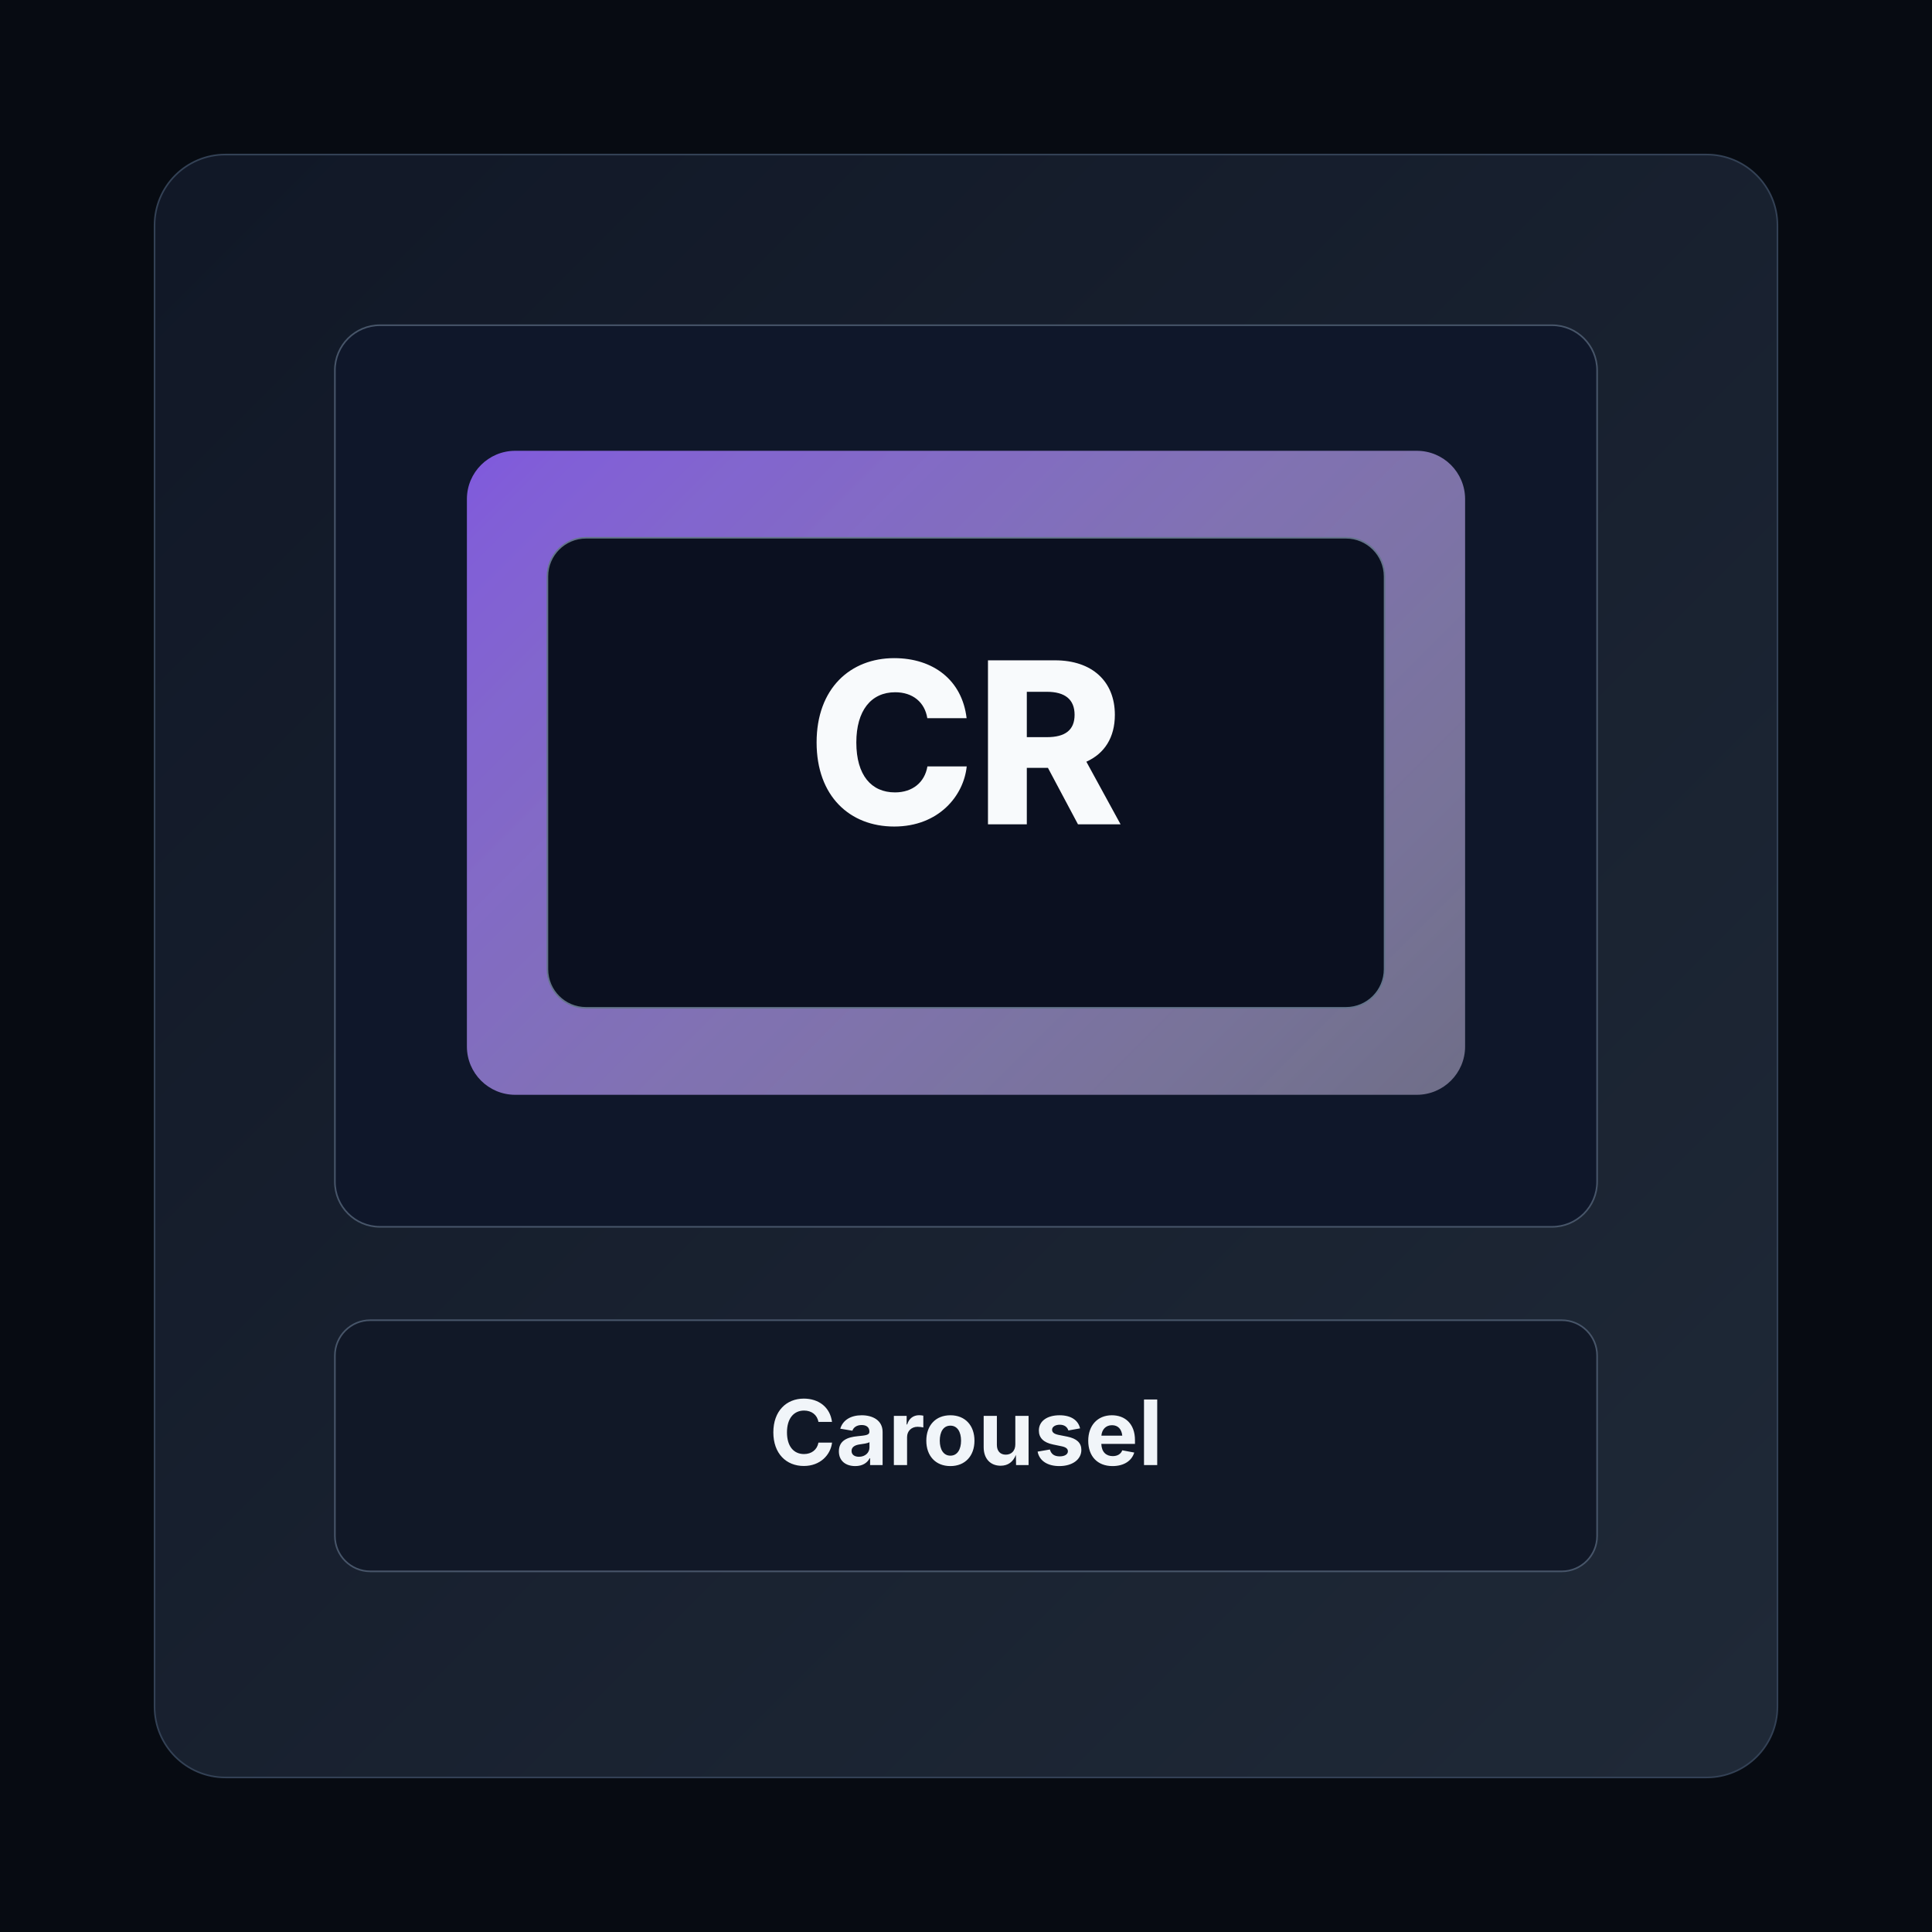
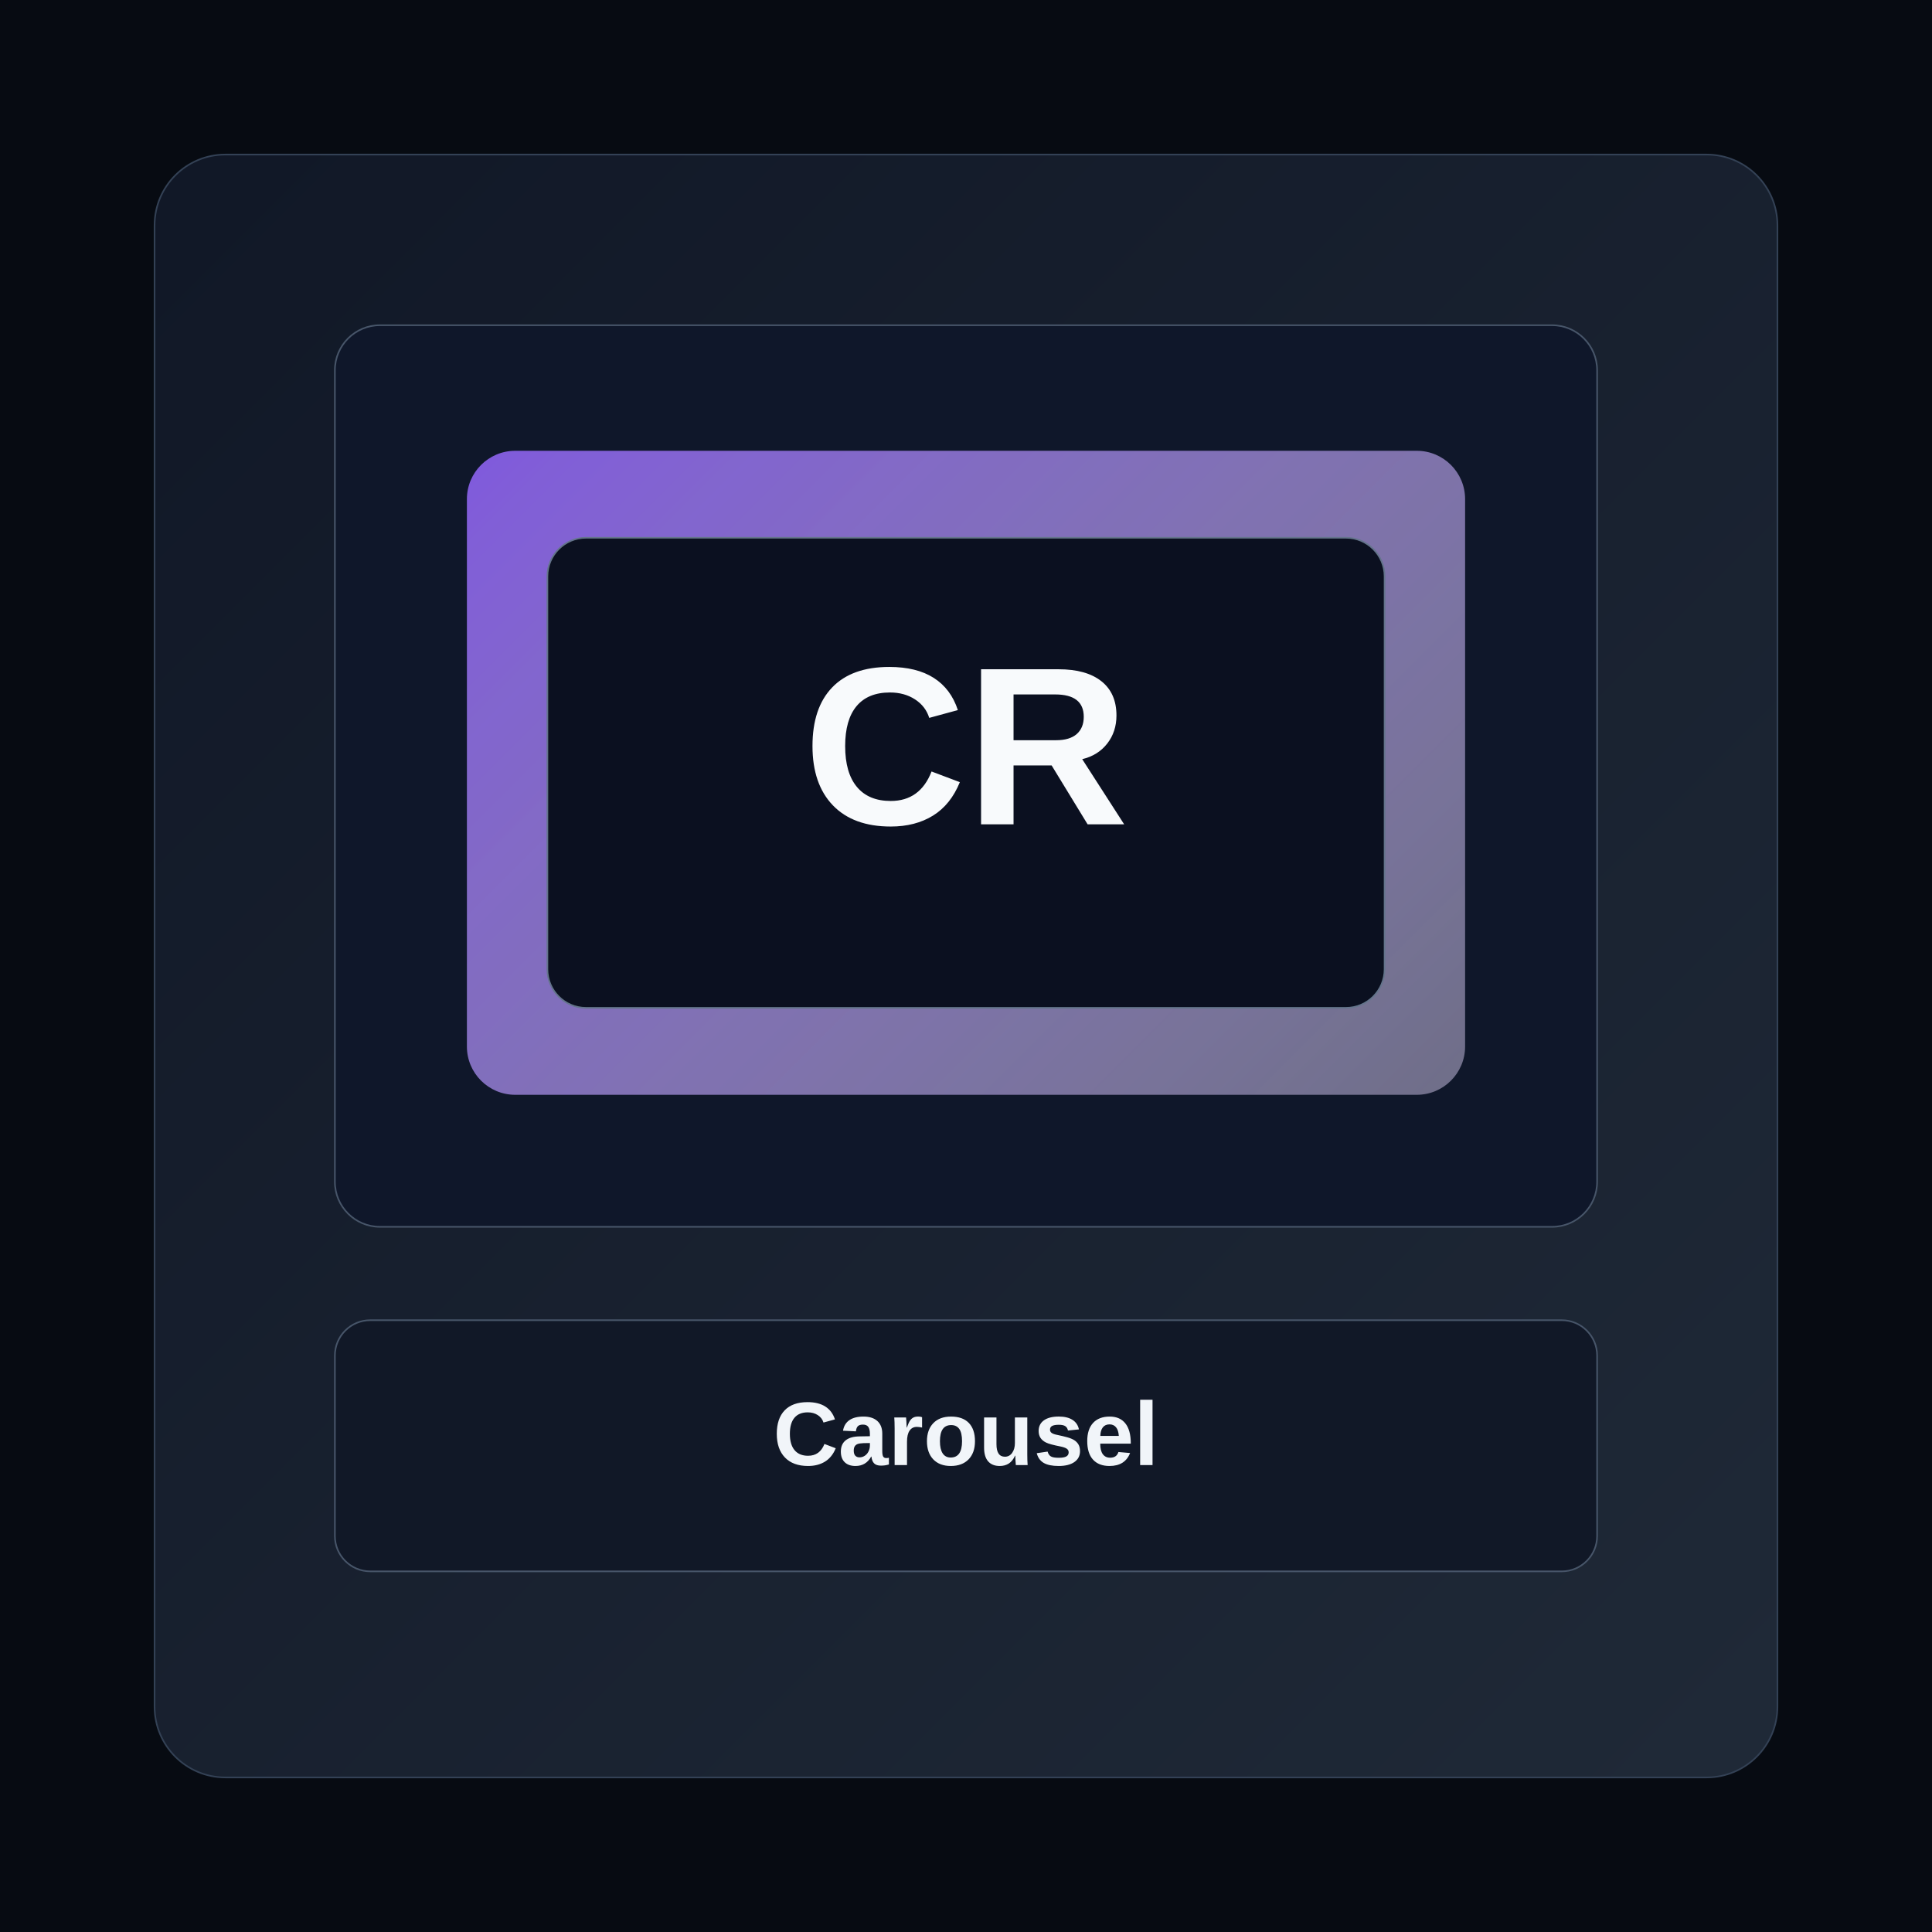
<svg xmlns="http://www.w3.org/2000/svg" width="1200" height="1200" viewBox="0 0 1200 1200" fill="none">
  <defs>
    <linearGradient id="bg" x1="120" y1="120" x2="1080" y2="1080" gradientUnits="userSpaceOnUse">
      <stop offset="0" stop-color="#111827" />
      <stop offset="1" stop-color="#1f2937" />
    </linearGradient>
    <linearGradient id="accent" x1="250" y1="250" x2="950" y2="950" gradientUnits="userSpaceOnUse">
      <stop offset="0" stop-color="#8b5cf6" stop-opacity="1" />
      <stop offset="1" stop-color="#ffffff" stop-opacity="0.35" />
    </linearGradient>
  </defs>
  <rect width="1200" height="1200" fill="#070b12" />
  <rect x="96" y="96" width="1008" height="1008" rx="44" fill="url(#bg)" stroke="#334155" />
  <rect x="208" y="202" width="784" height="560" rx="28" fill="#0f172a" stroke="#475569" />
  <rect x="290" y="280" width="620" height="400" rx="30" fill="url(#accent)" opacity="0.9" />
  <rect x="340" y="334" width="520" height="292" rx="24" fill="#0b1020" stroke="#64748b" />
-   <text x="600" y="512" fill="#f8fafc" font-family="Inter, Arial, sans-serif" font-size="140" text-anchor="middle" font-weight="800">CR</text>
+   <text x="600" y="512" fill="#f8fafc" font-family="Poppins, Arial, sans-serif" font-size="140" text-anchor="middle" font-weight="800">CR</text>
  <rect x="208" y="820" width="784" height="156" rx="22" fill="#111827" stroke="#475569" />
-   <text x="600" y="910" fill="#f1f5f9" font-family="Inter, Arial, sans-serif" font-size="56" text-anchor="middle" font-weight="700">Carousel</text>
+   <text x="600" y="910" fill="#f1f5f9" font-family="Poppins, Arial, sans-serif" font-size="56" text-anchor="middle" font-weight="700">Carousel</text>
</svg>
